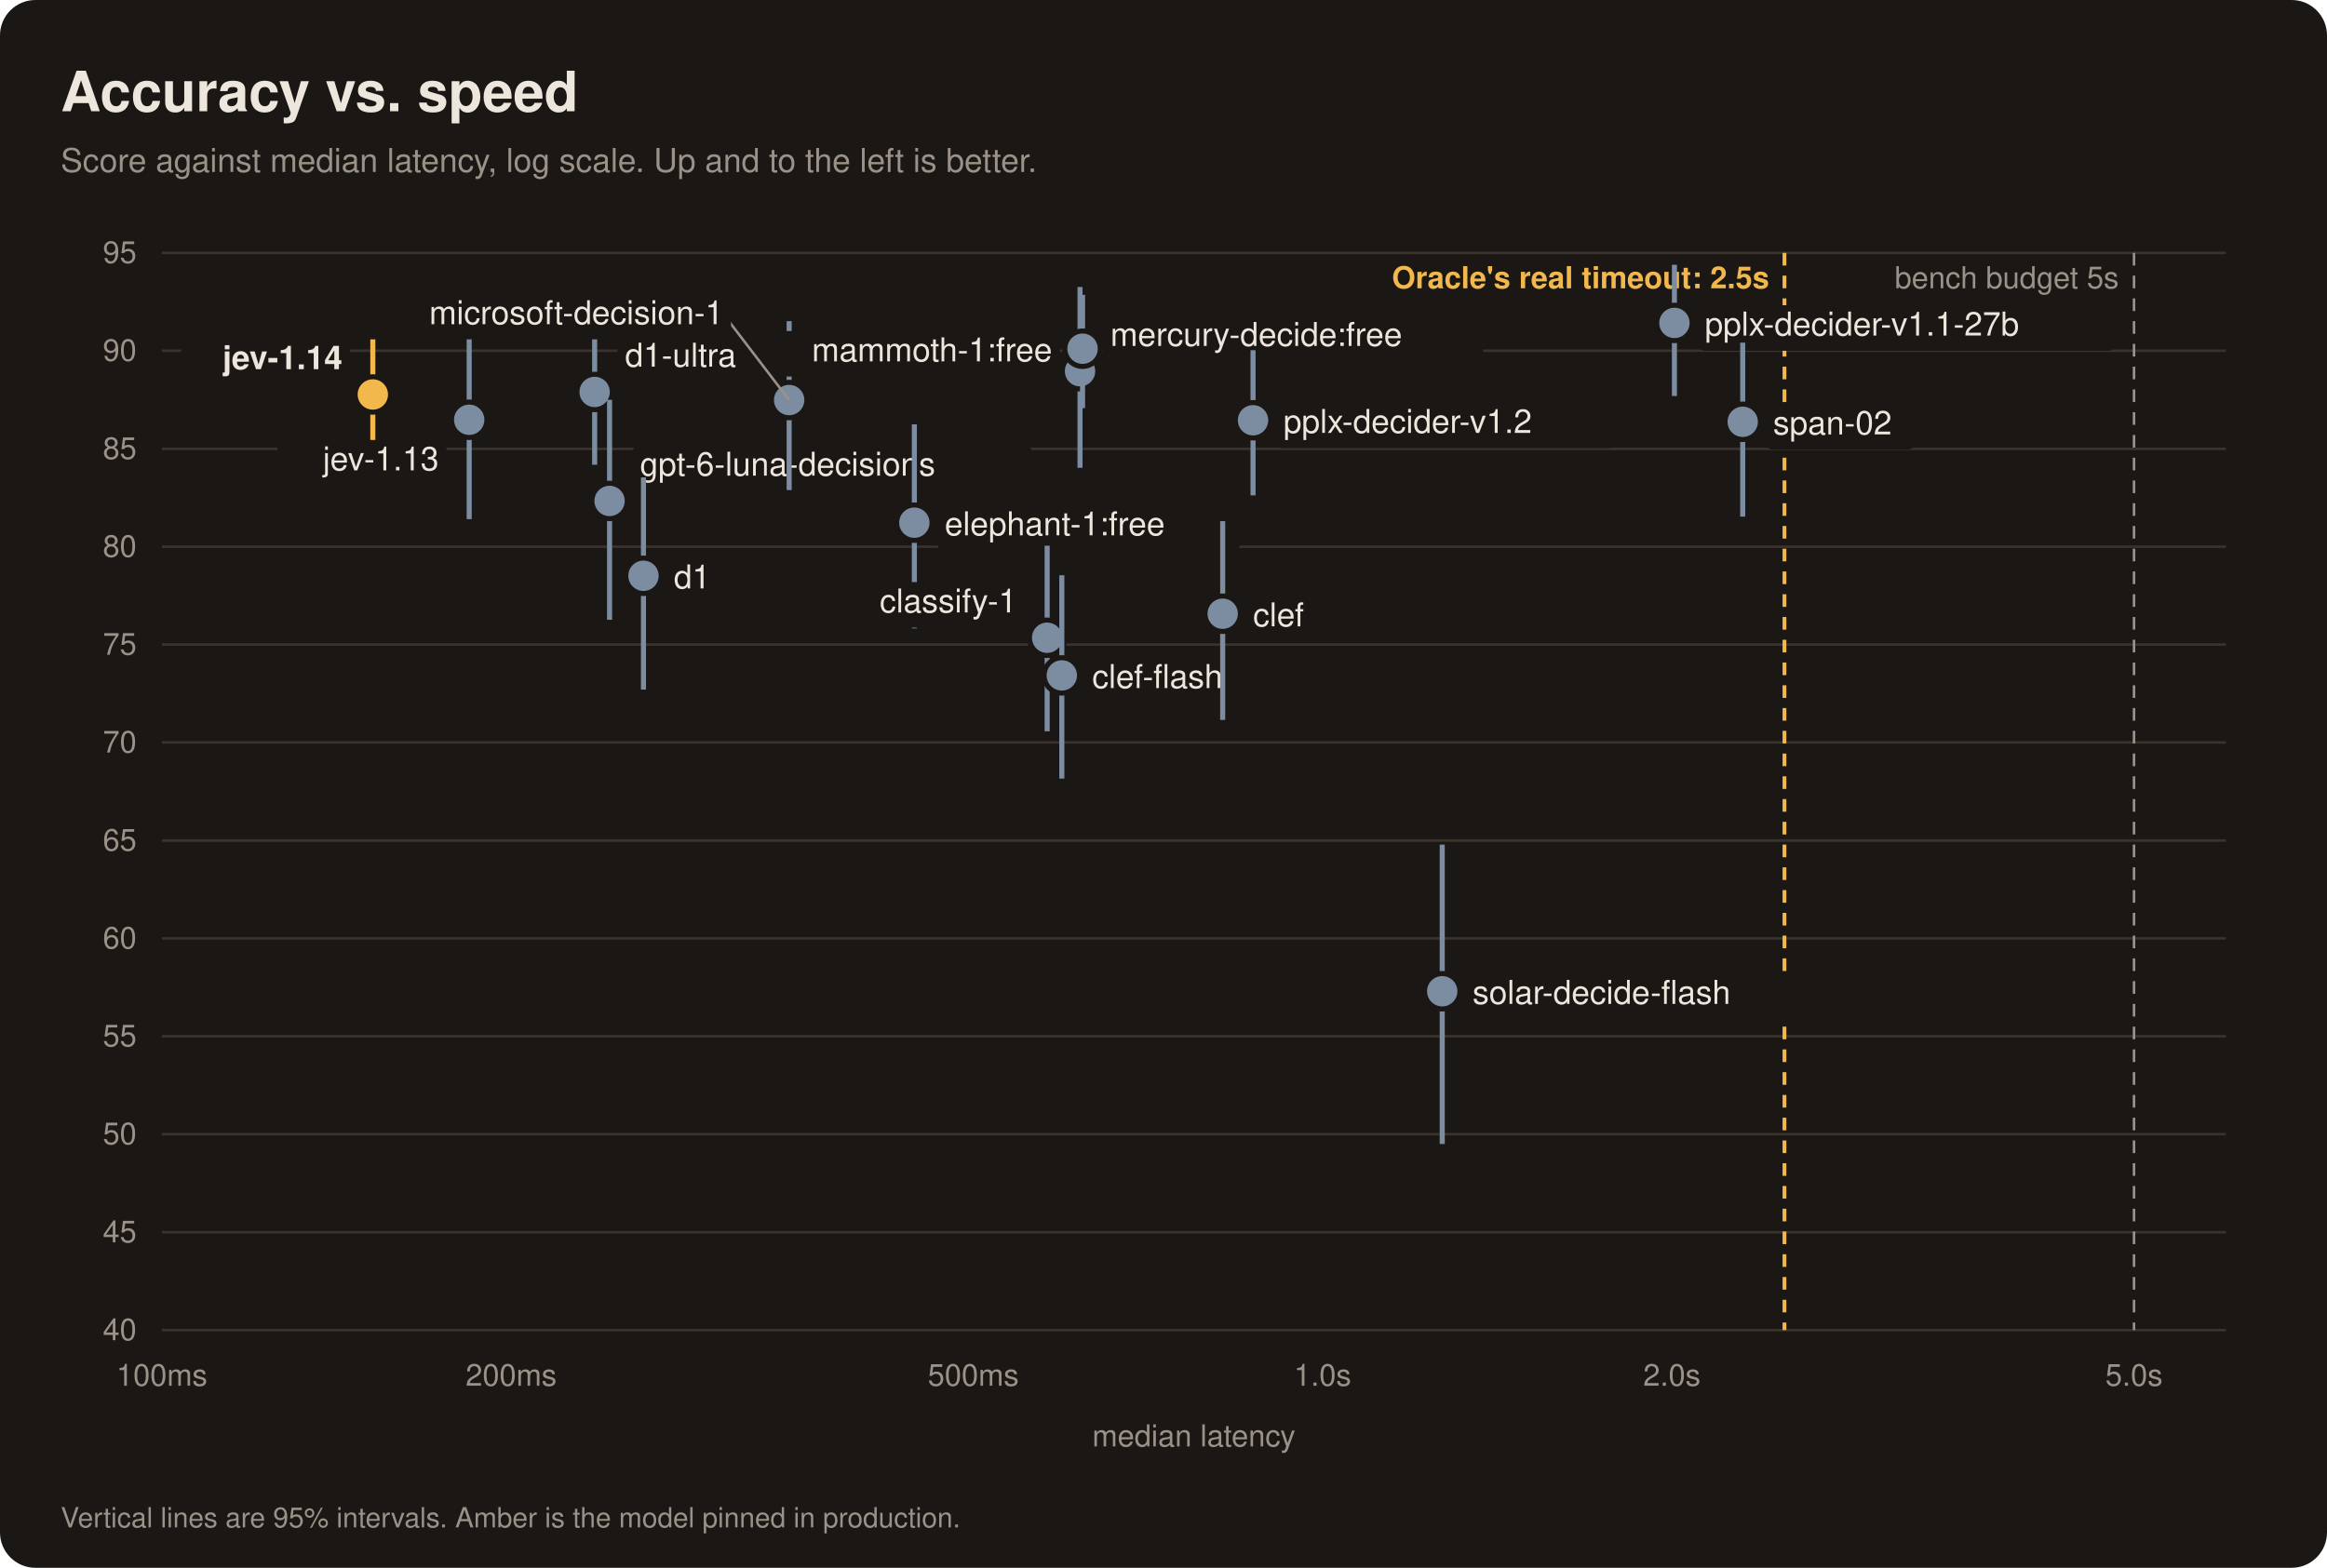
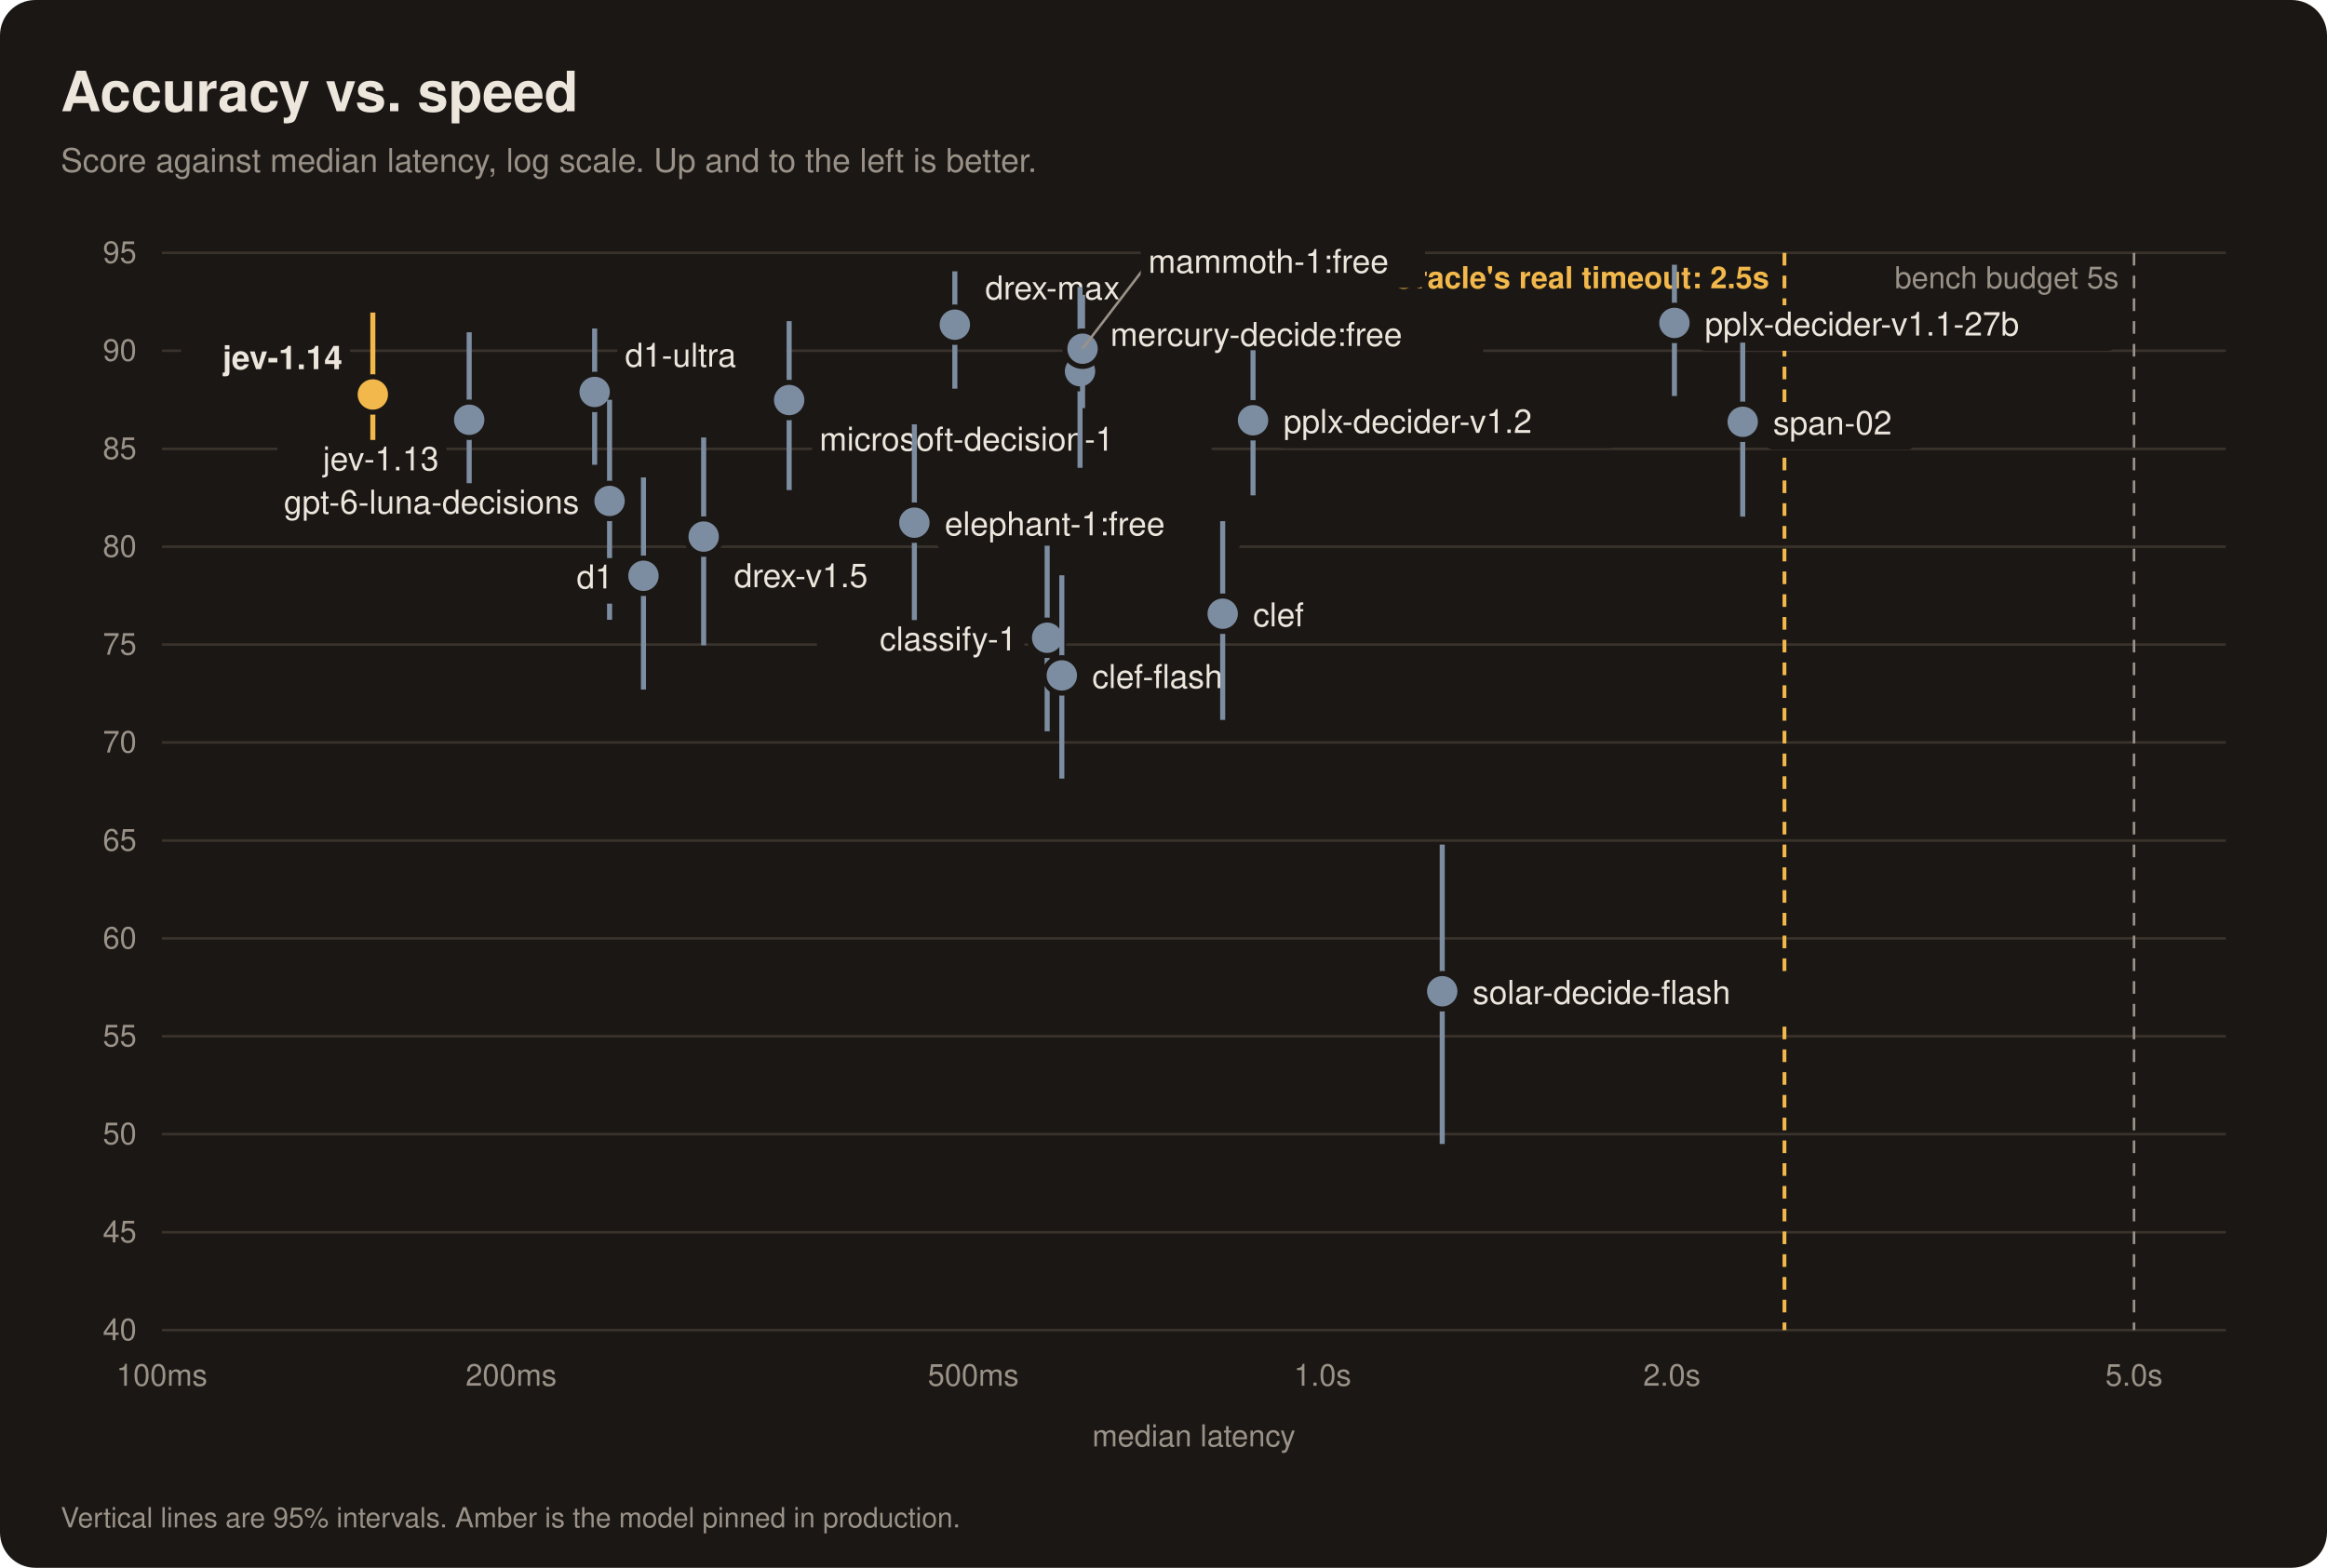
<svg xmlns="http://www.w3.org/2000/svg" viewBox="0 0 920 620" width="920" role="img" aria-label="Accuracy vs. speed" font-family="-apple-system,BlinkMacSystemFont,'Segoe UI',Helvetica,Arial,sans-serif">
  <rect width="920" height="620" rx="14" fill="#1b1714" />
  <text x="24.0" y="44.0" font-size="22" font-weight="700" fill="#ece6dd" text-anchor="start">Accuracy vs. speed</text>
  <text x="24.0" y="68.0" font-size="13" font-weight="400" fill="#9a9288" text-anchor="start">Score against median latency, log scale. Up and to the left is better.</text>
  <line x1="64.0" y1="526.0" x2="880.0" y2="526.0" stroke="#3a332c" stroke-width="1.0" />
  <text x="54.0" y="530.0" font-size="12" font-weight="400" fill="#9a9288" text-anchor="end">40</text>
  <line x1="64.0" y1="487.3" x2="880.0" y2="487.3" stroke="#3a332c" stroke-width="1.0" />
  <text x="54.0" y="491.3" font-size="12" font-weight="400" fill="#9a9288" text-anchor="end">45</text>
  <line x1="64.0" y1="448.5" x2="880.0" y2="448.5" stroke="#3a332c" stroke-width="1.0" />
  <text x="54.0" y="452.5" font-size="12" font-weight="400" fill="#9a9288" text-anchor="end">50</text>
  <line x1="64.0" y1="409.8" x2="880.0" y2="409.8" stroke="#3a332c" stroke-width="1.0" />
  <text x="54.0" y="413.8" font-size="12" font-weight="400" fill="#9a9288" text-anchor="end">55</text>
  <line x1="64.0" y1="371.1" x2="880.0" y2="371.1" stroke="#3a332c" stroke-width="1.0" />
  <text x="54.0" y="375.1" font-size="12" font-weight="400" fill="#9a9288" text-anchor="end">60</text>
  <line x1="64.0" y1="332.4" x2="880.0" y2="332.4" stroke="#3a332c" stroke-width="1.0" />
  <text x="54.0" y="336.4" font-size="12" font-weight="400" fill="#9a9288" text-anchor="end">65</text>
  <line x1="64.0" y1="293.6" x2="880.0" y2="293.6" stroke="#3a332c" stroke-width="1.0" />
  <text x="54.0" y="297.6" font-size="12" font-weight="400" fill="#9a9288" text-anchor="end">70</text>
  <line x1="64.0" y1="254.9" x2="880.0" y2="254.9" stroke="#3a332c" stroke-width="1.0" />
  <text x="54.0" y="258.9" font-size="12" font-weight="400" fill="#9a9288" text-anchor="end">75</text>
  <line x1="64.0" y1="216.2" x2="880.0" y2="216.2" stroke="#3a332c" stroke-width="1.0" />
  <text x="54.0" y="220.2" font-size="12" font-weight="400" fill="#9a9288" text-anchor="end">80</text>
  <line x1="64.0" y1="177.5" x2="880.0" y2="177.5" stroke="#3a332c" stroke-width="1.0" />
  <text x="54.0" y="181.5" font-size="12" font-weight="400" fill="#9a9288" text-anchor="end">85</text>
  <line x1="64.0" y1="138.7" x2="880.0" y2="138.7" stroke="#3a332c" stroke-width="1.0" />
  <text x="54.0" y="142.7" font-size="12" font-weight="400" fill="#9a9288" text-anchor="end">90</text>
  <line x1="64.0" y1="100.0" x2="880.0" y2="100.0" stroke="#3a332c" stroke-width="1.0" />
  <text x="54.0" y="104.0" font-size="12" font-weight="400" fill="#9a9288" text-anchor="end">95</text>
  <text x="64.0" y="548.0" font-size="12" font-weight="400" fill="#9a9288" text-anchor="middle">100ms</text>
  <text x="202.1" y="548.0" font-size="12" font-weight="400" fill="#9a9288" text-anchor="middle">200ms</text>
  <text x="384.8" y="548.0" font-size="12" font-weight="400" fill="#9a9288" text-anchor="middle">500ms</text>
  <text x="522.9" y="548.0" font-size="12" font-weight="400" fill="#9a9288" text-anchor="middle">1.0s</text>
  <text x="661.0" y="548.0" font-size="12" font-weight="400" fill="#9a9288" text-anchor="middle">2.0s</text>
  <text x="843.7" y="548.0" font-size="12" font-weight="400" fill="#9a9288" text-anchor="middle">5.0s</text>
  <text x="472.0" y="572.0" font-size="12" font-weight="400" fill="#9a9288" text-anchor="middle">median latency</text>
  <line x1="705.5" y1="100.0" x2="705.5" y2="526.0" stroke="#f2b84b" stroke-width="1.5" stroke-dasharray="5 4" />
  <text x="699.5" y="114.0" font-size="12" font-weight="600" fill="#f2b84b" text-anchor="end">Oracle's real timeout: 2.5s</text>
  <line x1="843.7" y1="100.0" x2="843.7" y2="526.0" stroke="#9a9288" stroke-width="1.0" stroke-dasharray="5 4" />
  <text x="837.7" y="114.0" font-size="12" font-weight="400" fill="#9a9288" text-anchor="end">bench budget 5s</text>
  <line x1="147.4" y1="191.3" x2="147.4" y2="123.6" stroke="#f2b84b" stroke-width="2.0" />
  <circle cx="147.4" cy="156.0" r="7" fill="#f2b84b" stroke="#1b1714" stroke-width="2" />
  <rect x="71.6" y="134.0" width="66.8" height="18.0" rx="3.0" fill="#1b1714" />
  <text x="135.4" y="146.0" font-size="13" font-weight="700" fill="#ece6dd" text-anchor="end">jev-1.14</text>
  <line x1="185.5" y1="205.3" x2="185.5" y2="131.4" stroke="#7d8da1" stroke-width="2.0" />
  <circle cx="185.5" cy="166.0" r="7" fill="#7d8da1" stroke="#1b1714" stroke-width="2" />
  <rect x="109.7" y="174.0" width="66.8" height="18.0" rx="3.0" fill="#1b1714" />
  <text x="173.5" y="186.0" font-size="13" font-weight="500" fill="#ece6dd" text-anchor="end">jev-1.13</text>
  <line x1="235.1" y1="183.8" x2="235.1" y2="129.9" stroke="#7d8da1" stroke-width="2.0" />
  <circle cx="235.1" cy="155.0" r="7" fill="#7d8da1" stroke="#1b1714" stroke-width="2" />
  <rect x="244.1" y="133.0" width="66.8" height="18.0" rx="3.0" fill="#1b1714" />
  <text x="247.1" y="145.0" font-size="13" font-weight="500" fill="#ece6dd" text-anchor="start">d1-ultra</text>
  <line x1="241.0" y1="245.1" x2="241.0" y2="158.1" stroke="#7d8da1" stroke-width="2.0" />
  <circle cx="241.0" cy="198.1" r="7" fill="#7d8da1" stroke="#1b1714" stroke-width="2" />
-   <rect x="250.0" y="176.1" width="158.0" height="18.0" rx="3.0" fill="#1b1714" />
-   <text x="253.0" y="188.1" font-size="13" font-weight="500" fill="#ece6dd" text-anchor="start">gpt-6-luna-decisions</text>
+   <rect x="74.0" y="191.1" width="158.0" height="18.0" rx="3.0" fill="#1b1714" />
+   <text x="229.0" y="203.1" font-size="13" font-weight="500" fill="#ece6dd" text-anchor="end">gpt-6-luna-decisions</text>
  <line x1="254.4" y1="272.7" x2="254.4" y2="188.8" stroke="#7d8da1" stroke-width="2.0" />
  <circle cx="254.4" cy="227.7" r="7" fill="#7d8da1" stroke="#1b1714" stroke-width="2" />
-   <rect x="263.4" y="220.7" width="21.2" height="18.0" rx="3.0" fill="#1b1714" />
-   <text x="266.4" y="232.7" font-size="13" font-weight="500" fill="#ece6dd" text-anchor="start">d1</text>
+   <rect x="224.2" y="220.7" width="21.2" height="18.0" rx="3.0" fill="#1b1714" />
+   <text x="242.4" y="232.7" font-size="13" font-weight="500" fill="#ece6dd" text-anchor="end">d1</text>
+   <line x1="278.2" y1="255.2" x2="278.2" y2="173.0" stroke="#7d8da1" stroke-width="2.0" />
+   <circle cx="278.2" cy="212.2" r="7" fill="#7d8da1" stroke="#1b1714" stroke-width="2" />
+   <rect x="287.2" y="220.2" width="74.4" height="18.0" rx="3.0" fill="#1b1714" />
+   <text x="290.2" y="232.2" font-size="13" font-weight="500" fill="#ece6dd" text-anchor="start">drex-v1.5</text>
  <line x1="312.0" y1="193.8" x2="312.0" y2="127.0" stroke="#7d8da1" stroke-width="2.0" />
  <circle cx="312.0" cy="158.2" r="7" fill="#7d8da1" stroke="#1b1714" stroke-width="2" />
-   <line x1="312.0" y1="158.2" x2="286.0" y2="124.2" stroke="#9a9288" stroke-width="1.0" />
-   <rect x="131.0" y="116.2" width="158.0" height="18.0" rx="3.0" fill="#1b1714" />
-   <text x="286.0" y="128.2" font-size="13" font-weight="500" fill="#ece6dd" text-anchor="end">microsoft-decision-1</text>
+   <rect x="321.0" y="166.2" width="158.0" height="18.0" rx="3.0" fill="#1b1714" />
+   <text x="324.0" y="178.2" font-size="13" font-weight="500" fill="#ece6dd" text-anchor="start">microsoft-decision-1</text>
  <line x1="361.5" y1="248.5" x2="361.5" y2="167.8" stroke="#7d8da1" stroke-width="2.0" />
  <circle cx="361.5" cy="206.7" r="7" fill="#7d8da1" stroke="#1b1714" stroke-width="2" />
  <rect x="370.5" y="199.7" width="120.0" height="18.0" rx="3.0" fill="#1b1714" />
  <text x="373.5" y="211.7" font-size="13" font-weight="500" fill="#ece6dd" text-anchor="start">elephant-1:free</text>
+   <line x1="377.5" y1="153.7" x2="377.5" y2="107.3" stroke="#7d8da1" stroke-width="2.0" />
+   <circle cx="377.5" cy="128.4" r="7" fill="#7d8da1" stroke="#1b1714" stroke-width="2" />
+   <rect x="386.5" y="106.4" width="66.8" height="18.0" rx="3.0" fill="#1b1714" />
+   <text x="389.5" y="118.4" font-size="13" font-weight="500" fill="#ece6dd" text-anchor="start">drex-max</text>
  <line x1="414.0" y1="289.2" x2="414.0" y2="215.8" stroke="#7d8da1" stroke-width="2.0" />
  <circle cx="414.0" cy="252.2" r="7" fill="#7d8da1" stroke="#1b1714" stroke-width="2" />
-   <rect x="323.0" y="230.2" width="82.0" height="18.0" rx="3.0" fill="#1b1714" />
-   <text x="402.0" y="242.2" font-size="13" font-weight="500" fill="#ece6dd" text-anchor="end">classify-1</text>
+   <rect x="323.0" y="245.2" width="82.0" height="18.0" rx="3.0" fill="#1b1714" />
+   <text x="402.0" y="257.2" font-size="13" font-weight="500" fill="#ece6dd" text-anchor="end">classify-1</text>
  <line x1="419.8" y1="307.9" x2="419.8" y2="227.5" stroke="#7d8da1" stroke-width="2.0" />
  <circle cx="419.8" cy="267.1" r="7" fill="#7d8da1" stroke="#1b1714" stroke-width="2" />
  <rect x="428.8" y="260.1" width="82.0" height="18.0" rx="3.0" fill="#1b1714" />
  <text x="431.8" y="272.1" font-size="13" font-weight="500" fill="#ece6dd" text-anchor="start">clef-flash</text>
  <line x1="427.0" y1="185.0" x2="427.0" y2="113.5" stroke="#7d8da1" stroke-width="2.0" />
  <circle cx="427.0" cy="146.8" r="7" fill="#7d8da1" stroke="#1b1714" stroke-width="2" />
  <rect x="436.0" y="124.8" width="150.4" height="18.0" rx="3.0" fill="#1b1714" />
  <text x="439.0" y="136.8" font-size="13" font-weight="500" fill="#ece6dd" text-anchor="start">mercury-decide:free</text>
  <line x1="428.0" y1="161.4" x2="428.0" y2="116.6" stroke="#7d8da1" stroke-width="2.0" />
  <circle cx="428.0" cy="137.9" r="7" fill="#7d8da1" stroke="#1b1714" stroke-width="2" />
-   <rect x="306.6" y="130.9" width="112.4" height="18.0" rx="3.0" fill="#1b1714" />
-   <text x="416.0" y="142.9" font-size="13" font-weight="500" fill="#ece6dd" text-anchor="end">mammoth-1:free</text>
+   <line x1="428.0" y1="137.9" x2="454.0" y2="103.9" stroke="#9a9288" stroke-width="1.0" />
+   <rect x="451.0" y="95.9" width="112.4" height="18.0" rx="3.0" fill="#1b1714" />
+   <text x="454.0" y="107.9" font-size="13" font-weight="500" fill="#ece6dd" text-anchor="start">mammoth-1:free</text>
  <line x1="483.4" y1="284.7" x2="483.4" y2="206.1" stroke="#7d8da1" stroke-width="2.0" />
  <circle cx="483.4" cy="242.7" r="7" fill="#7d8da1" stroke="#1b1714" stroke-width="2" />
  <rect x="492.4" y="235.7" width="36.4" height="18.0" rx="3.0" fill="#1b1714" />
  <text x="495.4" y="247.7" font-size="13" font-weight="500" fill="#ece6dd" text-anchor="start">clef</text>
  <line x1="495.4" y1="195.9" x2="495.4" y2="138.5" stroke="#7d8da1" stroke-width="2.0" />
  <circle cx="495.4" cy="166.2" r="7" fill="#7d8da1" stroke="#1b1714" stroke-width="2" />
  <rect x="504.4" y="159.2" width="135.2" height="18.0" rx="3.0" fill="#1b1714" />
  <text x="507.4" y="171.2" font-size="13" font-weight="500" fill="#ece6dd" text-anchor="start">pplx-decider-v1.2</text>
  <line x1="570.2" y1="452.4" x2="570.2" y2="334.0" stroke="#7d8da1" stroke-width="2.0" />
  <circle cx="570.2" cy="392.0" r="7" fill="#7d8da1" stroke="#1b1714" stroke-width="2" />
  <rect x="579.2" y="385.0" width="142.8" height="18.0" rx="3.0" fill="#1b1714" />
  <text x="582.2" y="397.0" font-size="13" font-weight="500" fill="#ece6dd" text-anchor="start">solar-decide-flash</text>
  <line x1="662.0" y1="156.6" x2="662.0" y2="104.7" stroke="#7d8da1" stroke-width="2.0" />
  <circle cx="662.0" cy="127.7" r="7" fill="#7d8da1" stroke="#1b1714" stroke-width="2" />
  <rect x="671.0" y="120.7" width="165.6" height="18.0" rx="3.0" fill="#1b1714" />
  <text x="674.0" y="132.7" font-size="13" font-weight="500" fill="#ece6dd" text-anchor="start">pplx-decider-v1.1-27b</text>
  <line x1="689.0" y1="204.3" x2="689.0" y2="135.5" stroke="#7d8da1" stroke-width="2.0" />
  <circle cx="689.0" cy="166.8" r="7" fill="#7d8da1" stroke="#1b1714" stroke-width="2" />
  <rect x="698.0" y="159.8" width="59.2" height="18.0" rx="3.0" fill="#1b1714" />
  <text x="701.0" y="171.8" font-size="13" font-weight="500" fill="#ece6dd" text-anchor="start">span-02</text>
  <text x="24.0" y="604.0" font-size="11" font-weight="400" fill="#9a9288" text-anchor="start">Vertical lines are 95% intervals. Amber is the model pinned in production.</text>
</svg>
